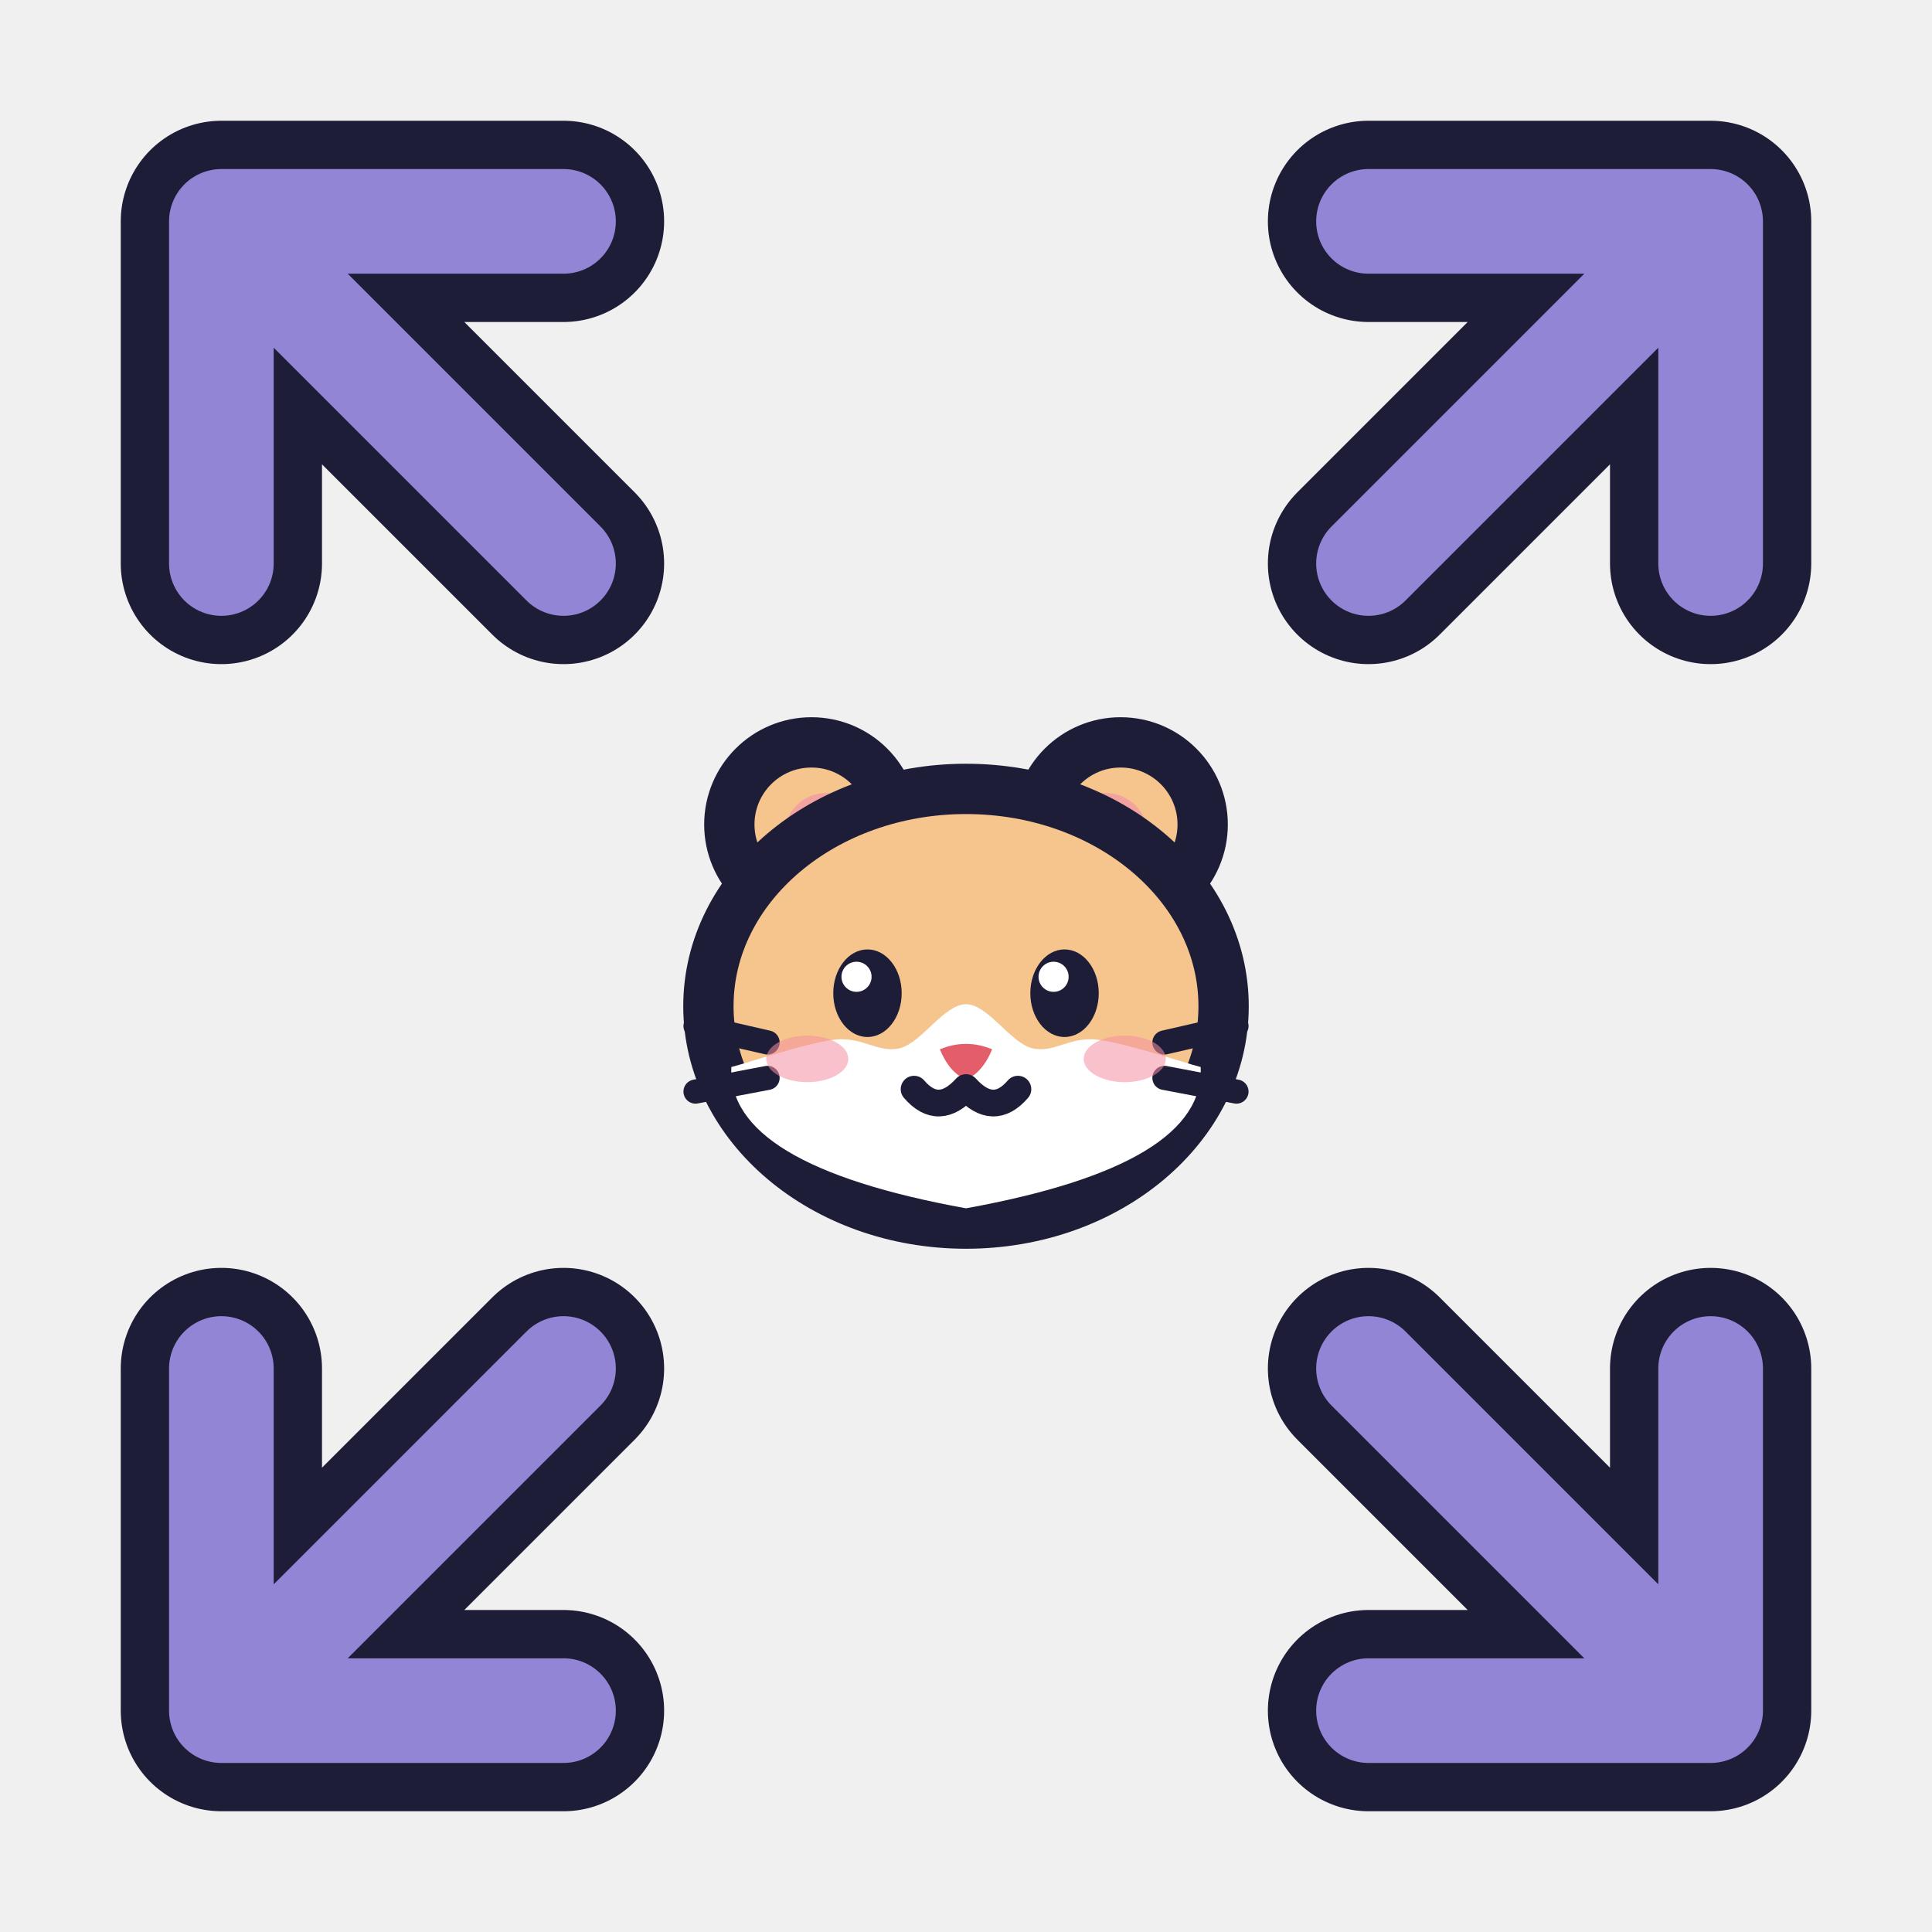
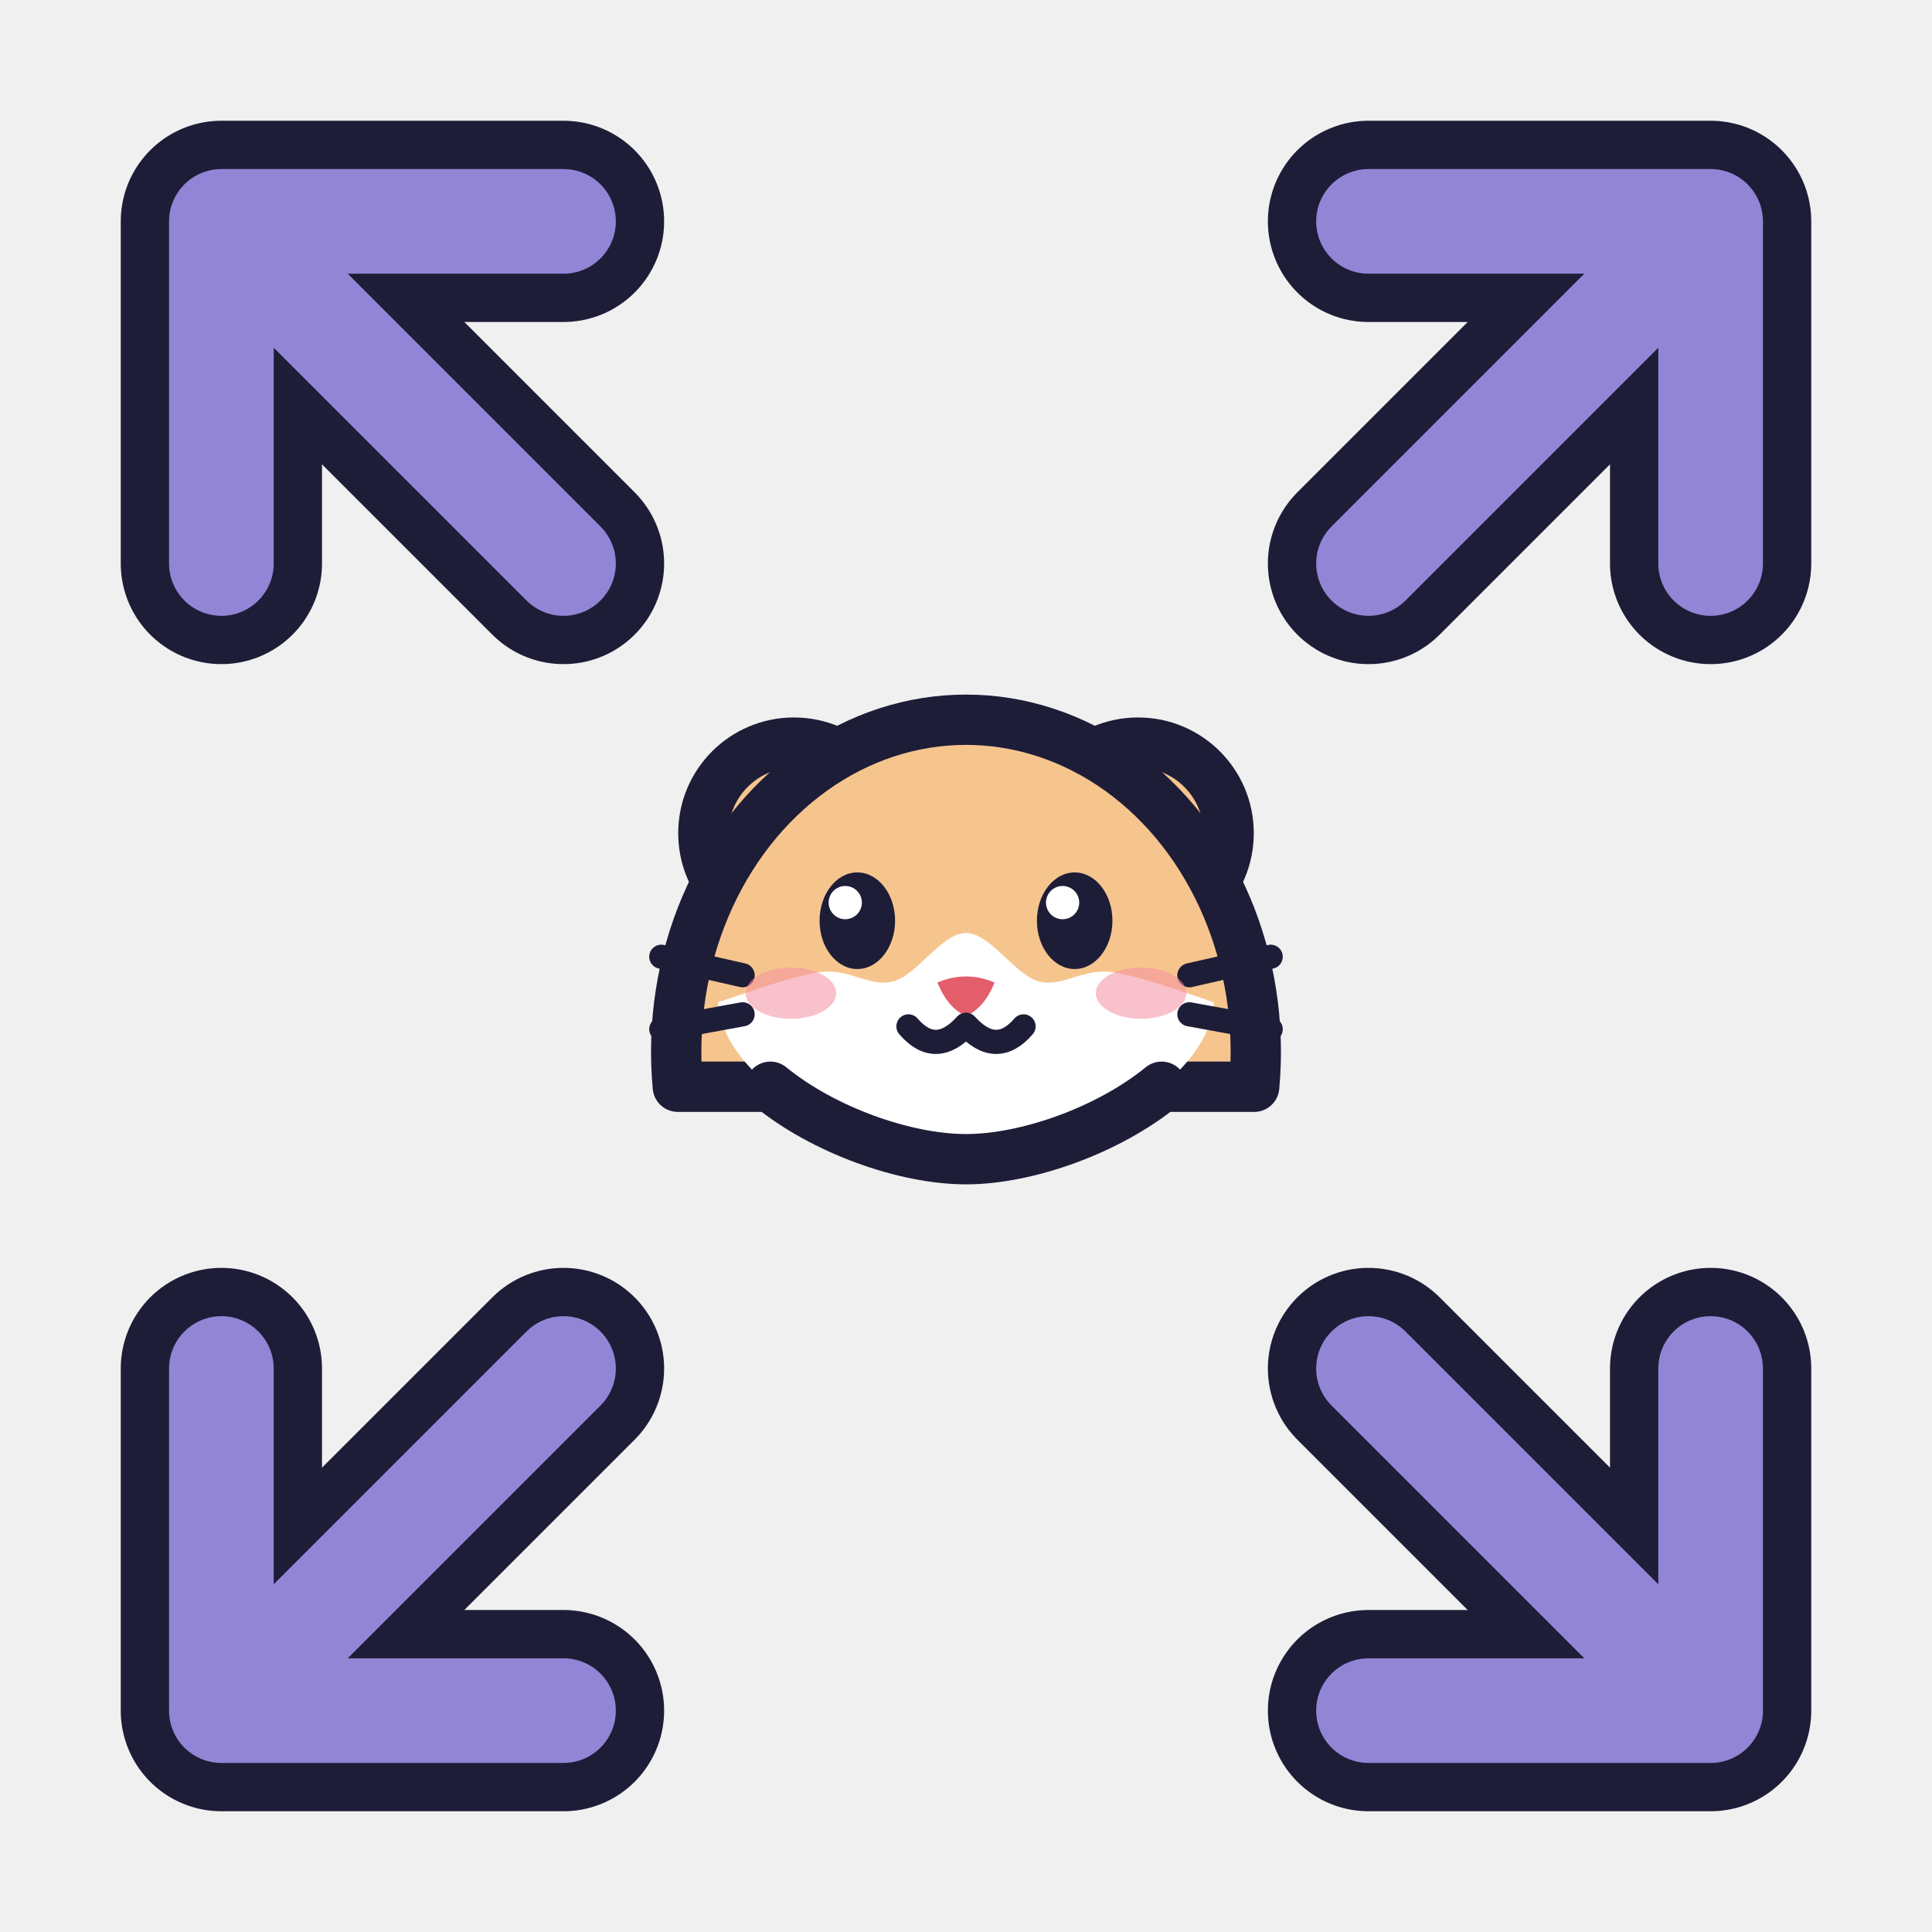
<svg xmlns="http://www.w3.org/2000/svg" width="48" height="48" viewBox="0 0 48 48">
  <g id="hamster">
-     <circle id="hm_ear0" cx="20.16" cy="20.484" r="2.04" fill="#F6C58E" stroke="#1E1D38" stroke-width="1.25" />
-     <circle id="hm_ear0_in" cx="20.534" cy="20.756" r="1.054" fill="#F2A3A0" />
-     <circle id="hm_ear1" cx="27.84" cy="20.484" r="2.04" fill="#F6C58E" stroke="#1E1D38" stroke-width="1.25" />
-     <circle id="hm_ear1_in" cx="27.466" cy="20.756" r="1.054" fill="#F2A3A0" />
-     <ellipse id="hm_head" cx="24" cy="25" rx="6.4" ry="5.4" fill="#F6C58E" stroke="#1E1D38" stroke-width="1.25" />
-     <path id="hm_muzzle" d="M18.17 26.51C18.6 26.4 20.04 25.91 20.74 25.83C21.44 25.75 21.82 26.18 22.37 26.04C22.91 25.89 23.46 24.95 24 24.95C24.54 24.95 25.09 25.89 25.63 26.04C26.18 26.18 26.56 25.75 27.26 25.83C27.96 25.91 29.4 26.4 29.83 26.51Q29.95 28.94 24 30.02Q18.05 28.94 18.17 26.51Z" fill="#FFFFFF" />
-     <ellipse id="hm_eye0" cx="21.552" cy="24.676" rx="0.85" ry="1.088" fill="#1E1D38" />
-     <circle id="hm_eye0_hl" cx="21.28" cy="24.268" r="0.374" fill="#FFFFFF" />
-     <ellipse id="hm_eye1" cx="26.448" cy="24.676" rx="0.85" ry="1.088" fill="#1E1D38" />
-     <circle id="hm_eye1_hl" cx="26.176" cy="24.268" r="0.374" fill="#FFFFFF" />
-     <path id="hm_nose" d="M23.35 26.07Q24 25.8 24.65 26.07Q24.41 26.65 24 26.82Q23.59 26.65 23.35 26.07Z" fill="#E35D6A" />
-     <path id="hm_mouth" d="M22.71 27.06Q23.32 27.77 24 27.02Q24.68 27.77 25.29 27.06" fill="none" stroke="#1E1D38" stroke-width="0.664" stroke-linecap="round" stroke-linejoin="round" />
-     <path id="hm_whisker_l0" d="M19.07 25.9L17.28 25.49" fill="none" stroke="#1E1D38" stroke-width="0.6" stroke-linecap="round" />
-     <path id="hm_whisker_r0" d="M28.93 25.9L30.72 25.49" fill="none" stroke="#1E1D38" stroke-width="0.6" stroke-linecap="round" />
-     <path id="hm_whisker_l1" d="M19.07 26.78L17.28 27.12" fill="none" stroke="#1E1D38" stroke-width="0.6" stroke-linecap="round" />
-     <path id="hm_whisker_r1" d="M28.93 26.78L30.72 27.12" fill="none" stroke="#1E1D38" stroke-width="0.6" stroke-linecap="round" />
-     <ellipse id="hm_blush0" cx="20.056" cy="26.308" rx="1.02" ry="0.578" fill="#F48FA0" fill-opacity="0.55" />
-     <ellipse id="hm_blush1" cx="27.944" cy="26.308" rx="1.02" ry="0.578" fill="#F48FA0" fill-opacity="0.55" />
+     <circle id="hf_ear0" cx="19.725" cy="20.7" r="2.25" fill="#F6C58E" stroke="#1E1D38" stroke-width="1.25" />
+     <circle id="hf_ear0_in" cx="20.138" cy="21" r="1.163" fill="#F2A3A0" />
+     <circle id="hf_ear1" cx="28.275" cy="20.7" r="2.25" fill="#F6C58E" stroke="#1E1D38" stroke-width="1.25" />
+     <circle id="hf_ear1_in" cx="27.862" cy="21" r="1.163" fill="#F2A3A0" />
+     <path id="hf_head" d="M16.84 27A7.2 8.25 0 1 1 31.16 27Z" fill="#F6C58E" stroke="#1E1D38" stroke-width="1.25" stroke-linejoin="round" />
+     <path id="hf_muzzle" d="M17.84 24.9C18.26 24.77 19.67 24.24 20.4 24.15C21.13 24.06 21.6 24.54 22.2 24.38C22.8 24.21 23.4 23.18 24 23.18C24.6 23.18 25.2 24.21 25.8 24.38C26.4 24.54 26.87 24.06 27.6 24.15C28.33 24.24 29.74 24.77 30.16 24.9C30.03 27 26.4 28.8 24 28.8C21.6 28.8 17.97 27 17.84 24.9Z" fill="#FFFFFF" />
+     <ellipse id="hf_eye0" cx="21.3" cy="22.875" rx="0.938" ry="1.2" fill="#1E1D38" />
+     <circle id="hf_eye0_hl" cx="21" cy="22.425" r="0.413" fill="#FFFFFF" />
+     <ellipse id="hf_eye1" cx="26.7" cy="22.875" rx="0.938" ry="1.2" fill="#1E1D38" />
+     <circle id="hf_eye1_hl" cx="26.4" cy="22.425" r="0.413" fill="#FFFFFF" />
+     <path id="hf_nose" d="M23.29 24.41Q24 24.11 24.71 24.41Q24.45 25.05 24 25.24Q23.55 25.05 23.29 24.41Z" fill="#E35D6A" />
+     <path id="hf_mouth" d="M22.57 25.5Q23.25 26.29 24 25.46Q24.75 26.29 25.43 25.5" fill="none" stroke="#1E1D38" stroke-width="0.6" stroke-linecap="round" stroke-linejoin="round" />
+     <path id="hf_whisker_l0" d="M18.45 24.23L16.43 23.77" fill="none" stroke="#1E1D38" stroke-width="0.6" stroke-linecap="round" />
+     <path id="hf_whisker_r0" d="M29.55 24.23L31.57 23.77" fill="none" stroke="#1E1D38" stroke-width="0.6" stroke-linecap="round" />
+     <path id="hf_whisker_l1" d="M18.45 25.2L16.43 25.57" fill="none" stroke="#1E1D38" stroke-width="0.6" stroke-linecap="round" />
+     <path id="hf_whisker_r1" d="M29.55 25.2L31.57 25.57" fill="none" stroke="#1E1D38" stroke-width="0.6" stroke-linecap="round" />
+     <ellipse id="hf_blush0" cx="19.65" cy="24.675" rx="1.125" ry="0.637" fill="#F48FA0" fill-opacity="0.55" />
+     <ellipse id="hf_blush1" cx="28.35" cy="24.675" rx="1.125" ry="0.637" fill="#F48FA0" fill-opacity="0.55" />
+     <path id="hf_chin_ink" d="M28.86 27C27.55 28.07 25.53 28.8 24 28.8C22.47 28.8 20.45 28.07 19.14 27" fill="none" stroke="#1E1D38" stroke-width="1.25" stroke-linecap="round" />
  </g>
  <g id="object">
    <path id="arrow0_ink" d="M5.5 14V5.5H14M5.5 5.5L14 14" fill="none" stroke="#1E1D38" stroke-width="5" stroke-linecap="round" stroke-linejoin="round" />
    <path id="arrow1_ink" d="M42.5 14V5.5H34M42.5 5.5L34 14" fill="none" stroke="#1E1D38" stroke-width="5" stroke-linecap="round" stroke-linejoin="round" />
    <path id="arrow2_ink" d="M5.5 34V42.5H14M5.5 42.5L14 34" fill="none" stroke="#1E1D38" stroke-width="5" stroke-linecap="round" stroke-linejoin="round" />
    <path id="arrow3_ink" d="M42.5 34V42.5H34M42.5 42.5L34 34" fill="none" stroke="#1E1D38" stroke-width="5" stroke-linecap="round" stroke-linejoin="round" />
    <path id="arrow0" d="M5.5 14V5.5H14M5.5 5.5L14 14" fill="none" stroke="#9285D5" stroke-width="2.6" stroke-linecap="round" stroke-linejoin="round" />
    <path id="arrow1" d="M42.5 14V5.5H34M42.5 5.5L34 14" fill="none" stroke="#9285D5" stroke-width="2.6" stroke-linecap="round" stroke-linejoin="round" />
    <path id="arrow2" d="M5.5 34V42.5H14M5.5 42.5L14 34" fill="none" stroke="#9285D5" stroke-width="2.6" stroke-linecap="round" stroke-linejoin="round" />
    <path id="arrow3" d="M42.5 34V42.5H34M42.5 42.5L34 34" fill="none" stroke="#9285D5" stroke-width="2.6" stroke-linecap="round" stroke-linejoin="round" />
  </g>
</svg>
